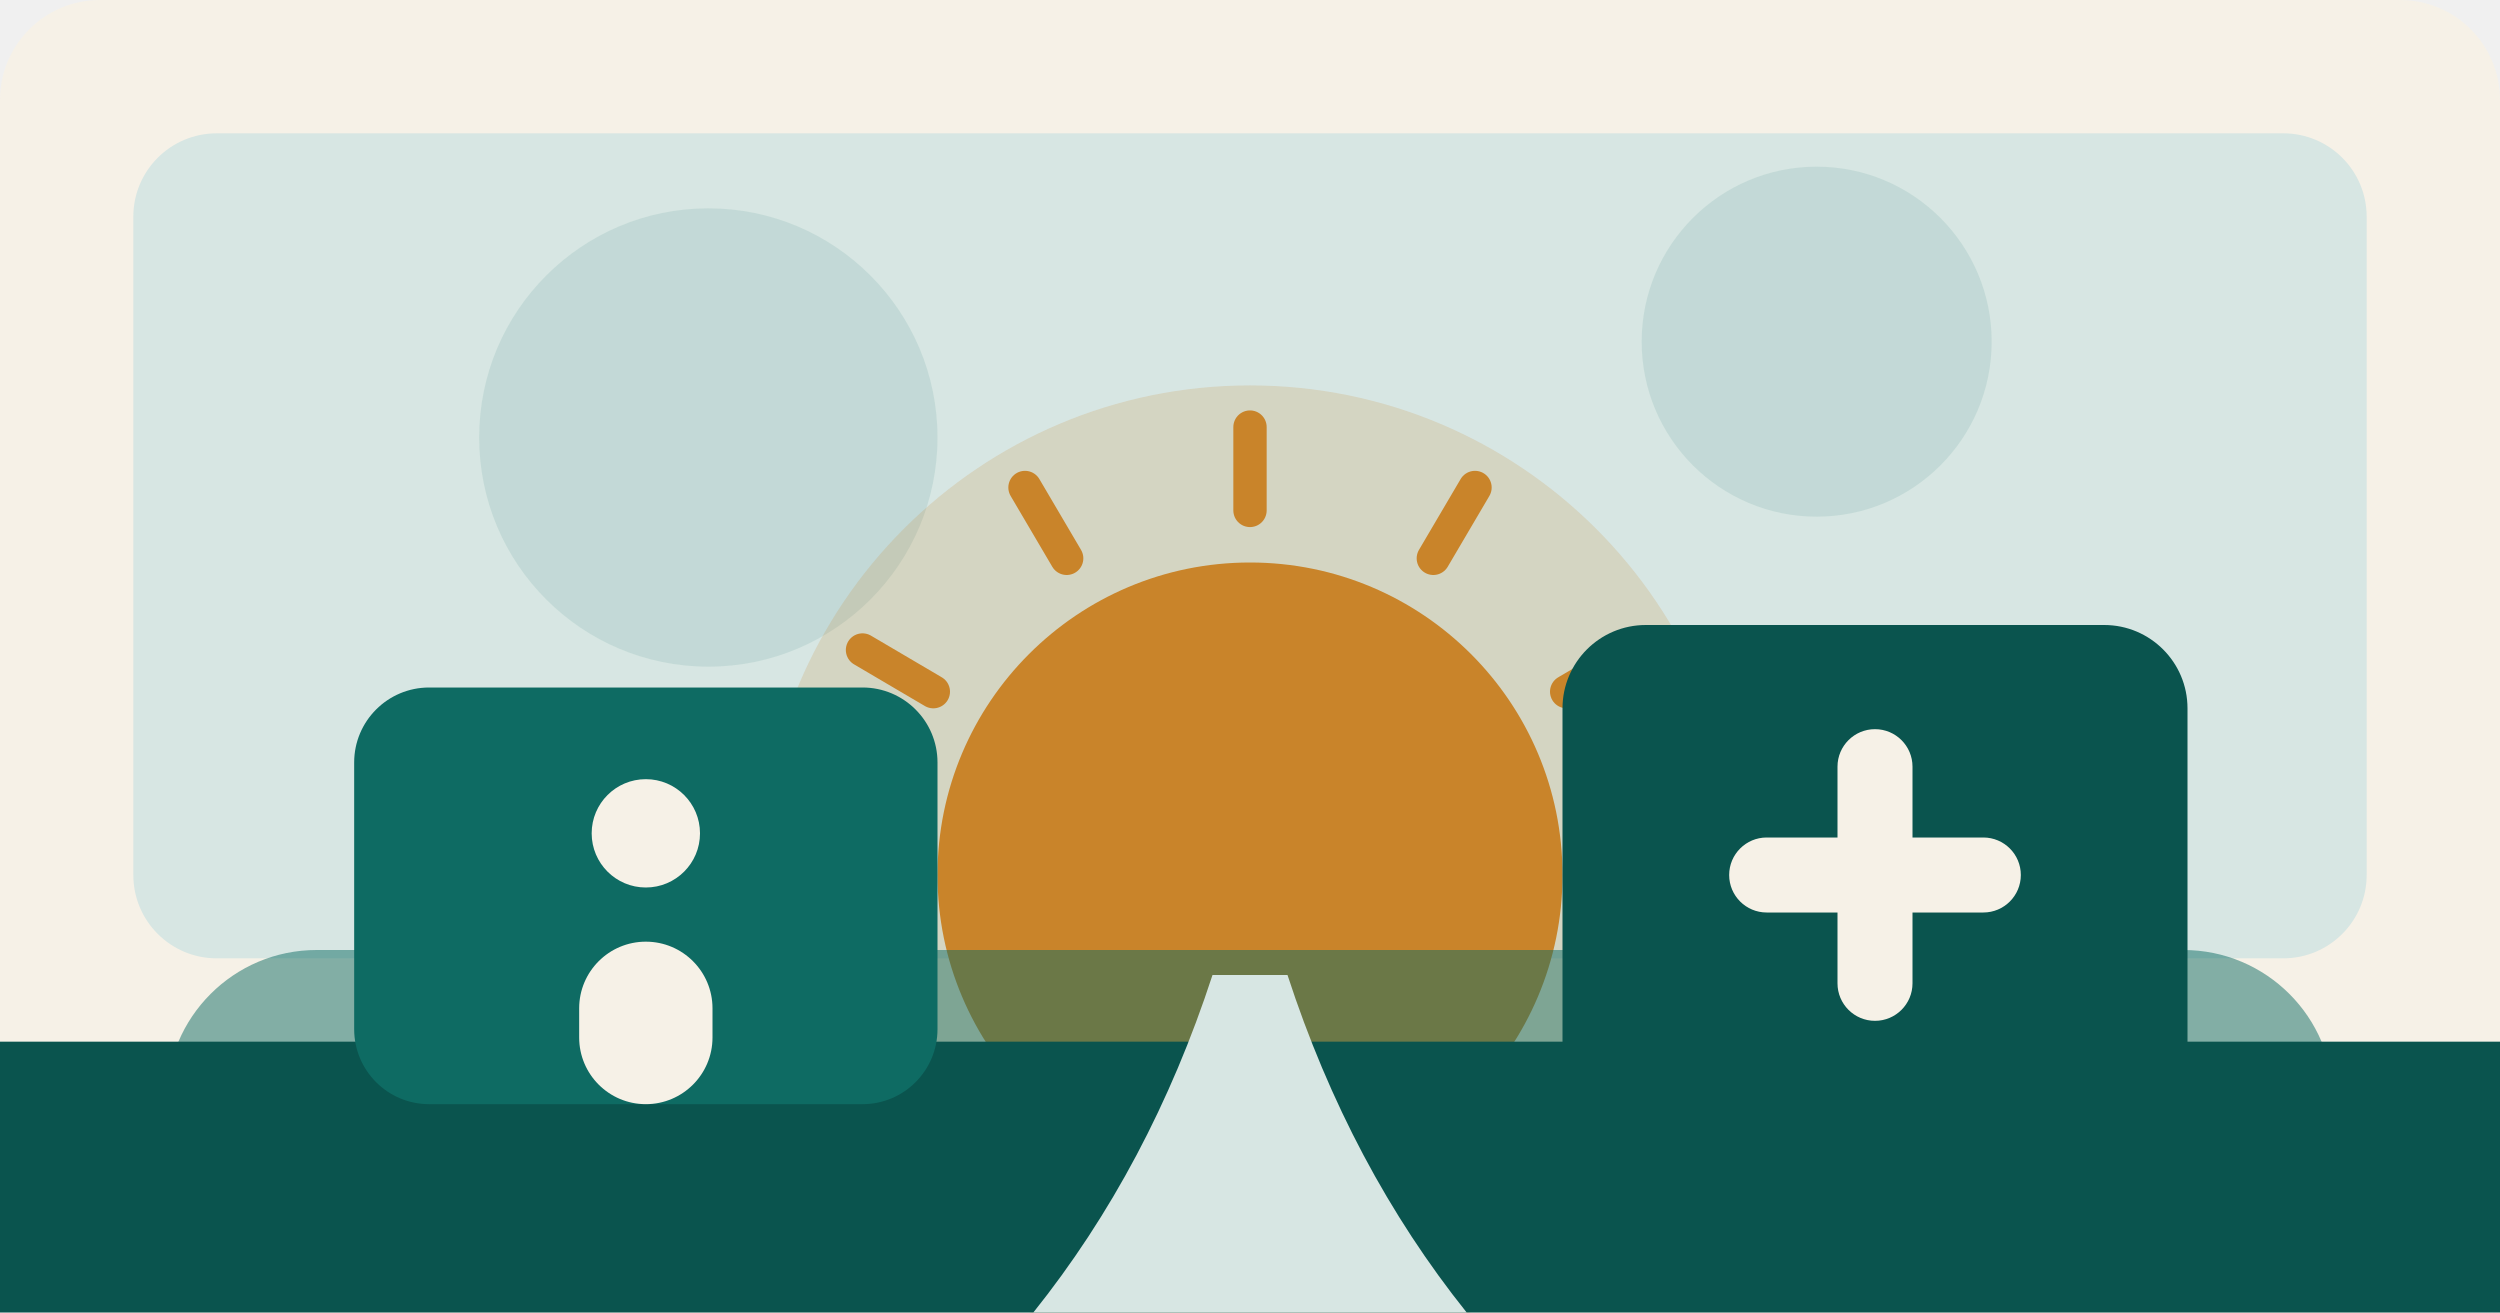
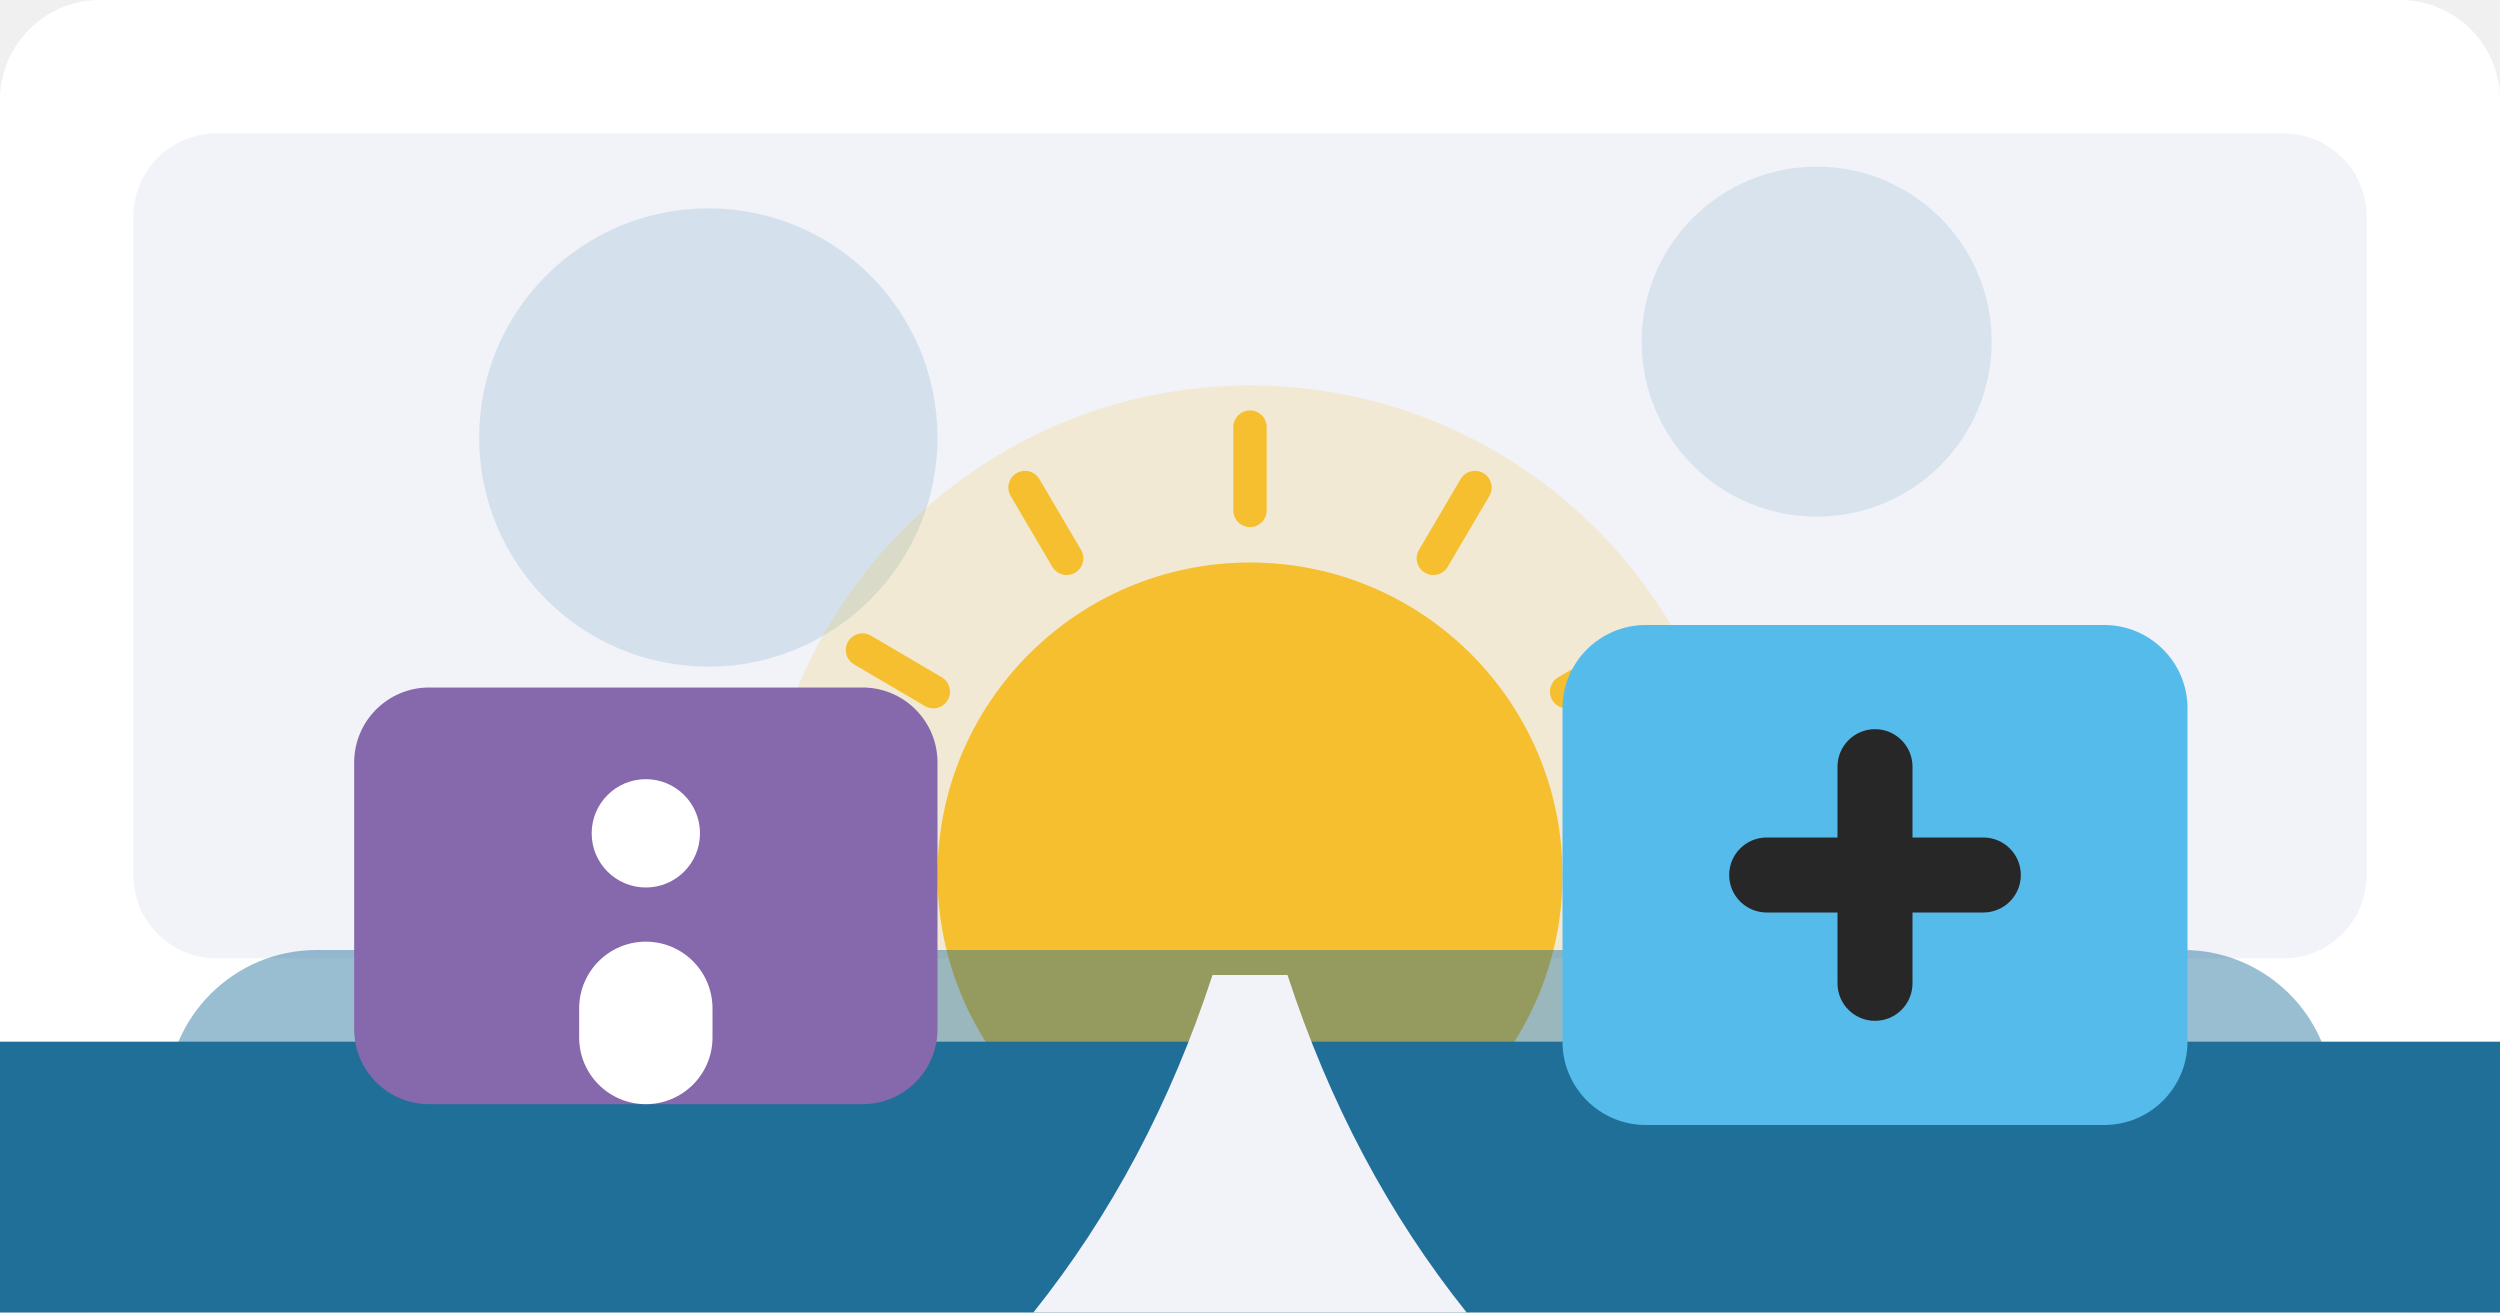
<svg xmlns="http://www.w3.org/2000/svg" width="1200" height="630" viewBox="0 0 1200 630">
-   <rect x="0" y="0" width="1200" height="630" rx="48" fill="#f6f1e7" />
-   <rect x="64" y="64" width="1072" height="396" rx="40" fill="#d7e6e3" />
-   <circle cx="340" cy="210" r="110" fill="#0e6b63" opacity="0.1" />
-   <circle cx="872" cy="164" r="84" fill="#0e6b63" opacity="0.1" />
-   <circle cx="600" cy="420" r="235" fill="#c9842a" opacity="0.18" />
-   <g stroke="#c9842a" stroke-width="16" stroke-linecap="round">
+   <style>
+     @media (prefers-color-scheme: dark) {
+       .field { fill: #191919; }
+       .sky { fill: #2c343b; }
+       .paper { fill: #f1f3f9; }
+       .ink-strong { fill: #ffffff; }
+       .accent { fill: #55bbeb; }
+       .path-tone { fill: #191919; }
+     }
+   </style>
+   <rect x="0" y="0" width="1200" height="630" rx="48" fill="#ffffff" class="field" />
+   <rect x="64" y="64" width="1072" height="396" rx="40" fill="#f1f3f9" class="sky" />
+   <circle cx="340" cy="210" r="110" fill="#1f6f99" class="accent" opacity="0.14" />
+   <circle cx="872" cy="164" r="84" fill="#1f6f99" class="accent" opacity="0.12" />
+   <circle cx="600" cy="420" r="235" fill="#f5bf2f" opacity="0.18" />
+   <g stroke="#f5bf2f" stroke-width="16" stroke-linecap="round">
    <line x1="448" y1="332" x2="414" y2="312" />
    <line x1="512" y1="268" x2="492" y2="234" />
    <line x1="600" y1="245" x2="600" y2="205" />
    <line x1="688" y1="268" x2="708" y2="234" />
    <line x1="752" y1="332" x2="786" y2="312" />
  </g>
-   <circle cx="600" cy="420" r="150" fill="#c9842a" />
-   <rect x="80" y="456" width="1040" height="144" rx="72" fill="#0e6b63" opacity="0.5" />
-   <rect x="0" y="500" width="1200" height="130" fill="#0a544e" />
-   <rect x="170" y="330" width="280" height="200" rx="36" fill="#0e6b63" />
-   <circle cx="310" cy="400" r="26" fill="#f6f1e7" />
-   <rect x="278" y="452" width="64" height="78" rx="32" fill="#f6f1e7" />
-   <rect x="750" y="300" width="300" height="240" rx="40" fill="#0a544e" />
-   <rect x="830" y="402" width="140" height="36" rx="18" fill="#f6f1e7" />
-   <rect x="882" y="350" width="36" height="140" rx="18" fill="#f6f1e7" />
-   <path d="M 582 468 L 618 468 Q 648 560 704 630 L 496 630 Q 552 560 582 468 Z" fill="#d7e6e3" />
+   <circle cx="600" cy="420" r="150" fill="#f5bf2f" />
+   <rect x="80" y="456" width="1040" height="144" rx="72" fill="#1f6f99" class="accent" opacity="0.45" />
+   <rect x="0" y="500" width="1200" height="130" fill="#1f6f99" class="accent" />
+   <rect x="170" y="330" width="280" height="200" rx="36" fill="#8668ad" />
+   <circle cx="310" cy="400" r="26" fill="#ffffff" class="paper" />
+   <rect x="278" y="452" width="64" height="78" rx="32" fill="#ffffff" class="paper" />
+   <rect x="750" y="300" width="300" height="240" rx="40" fill="#55bbeb" />
+   <rect x="830" y="402" width="140" height="36" rx="18" fill="#272727" class="ink-strong" />
+   <rect x="882" y="350" width="36" height="140" rx="18" fill="#272727" class="ink-strong" />
+   <path d="M 582 468 L 618 468 Q 648 560 704 630 L 496 630 Q 552 560 582 468 Z" fill="#f1f3f9" class="path-tone" />
</svg>
